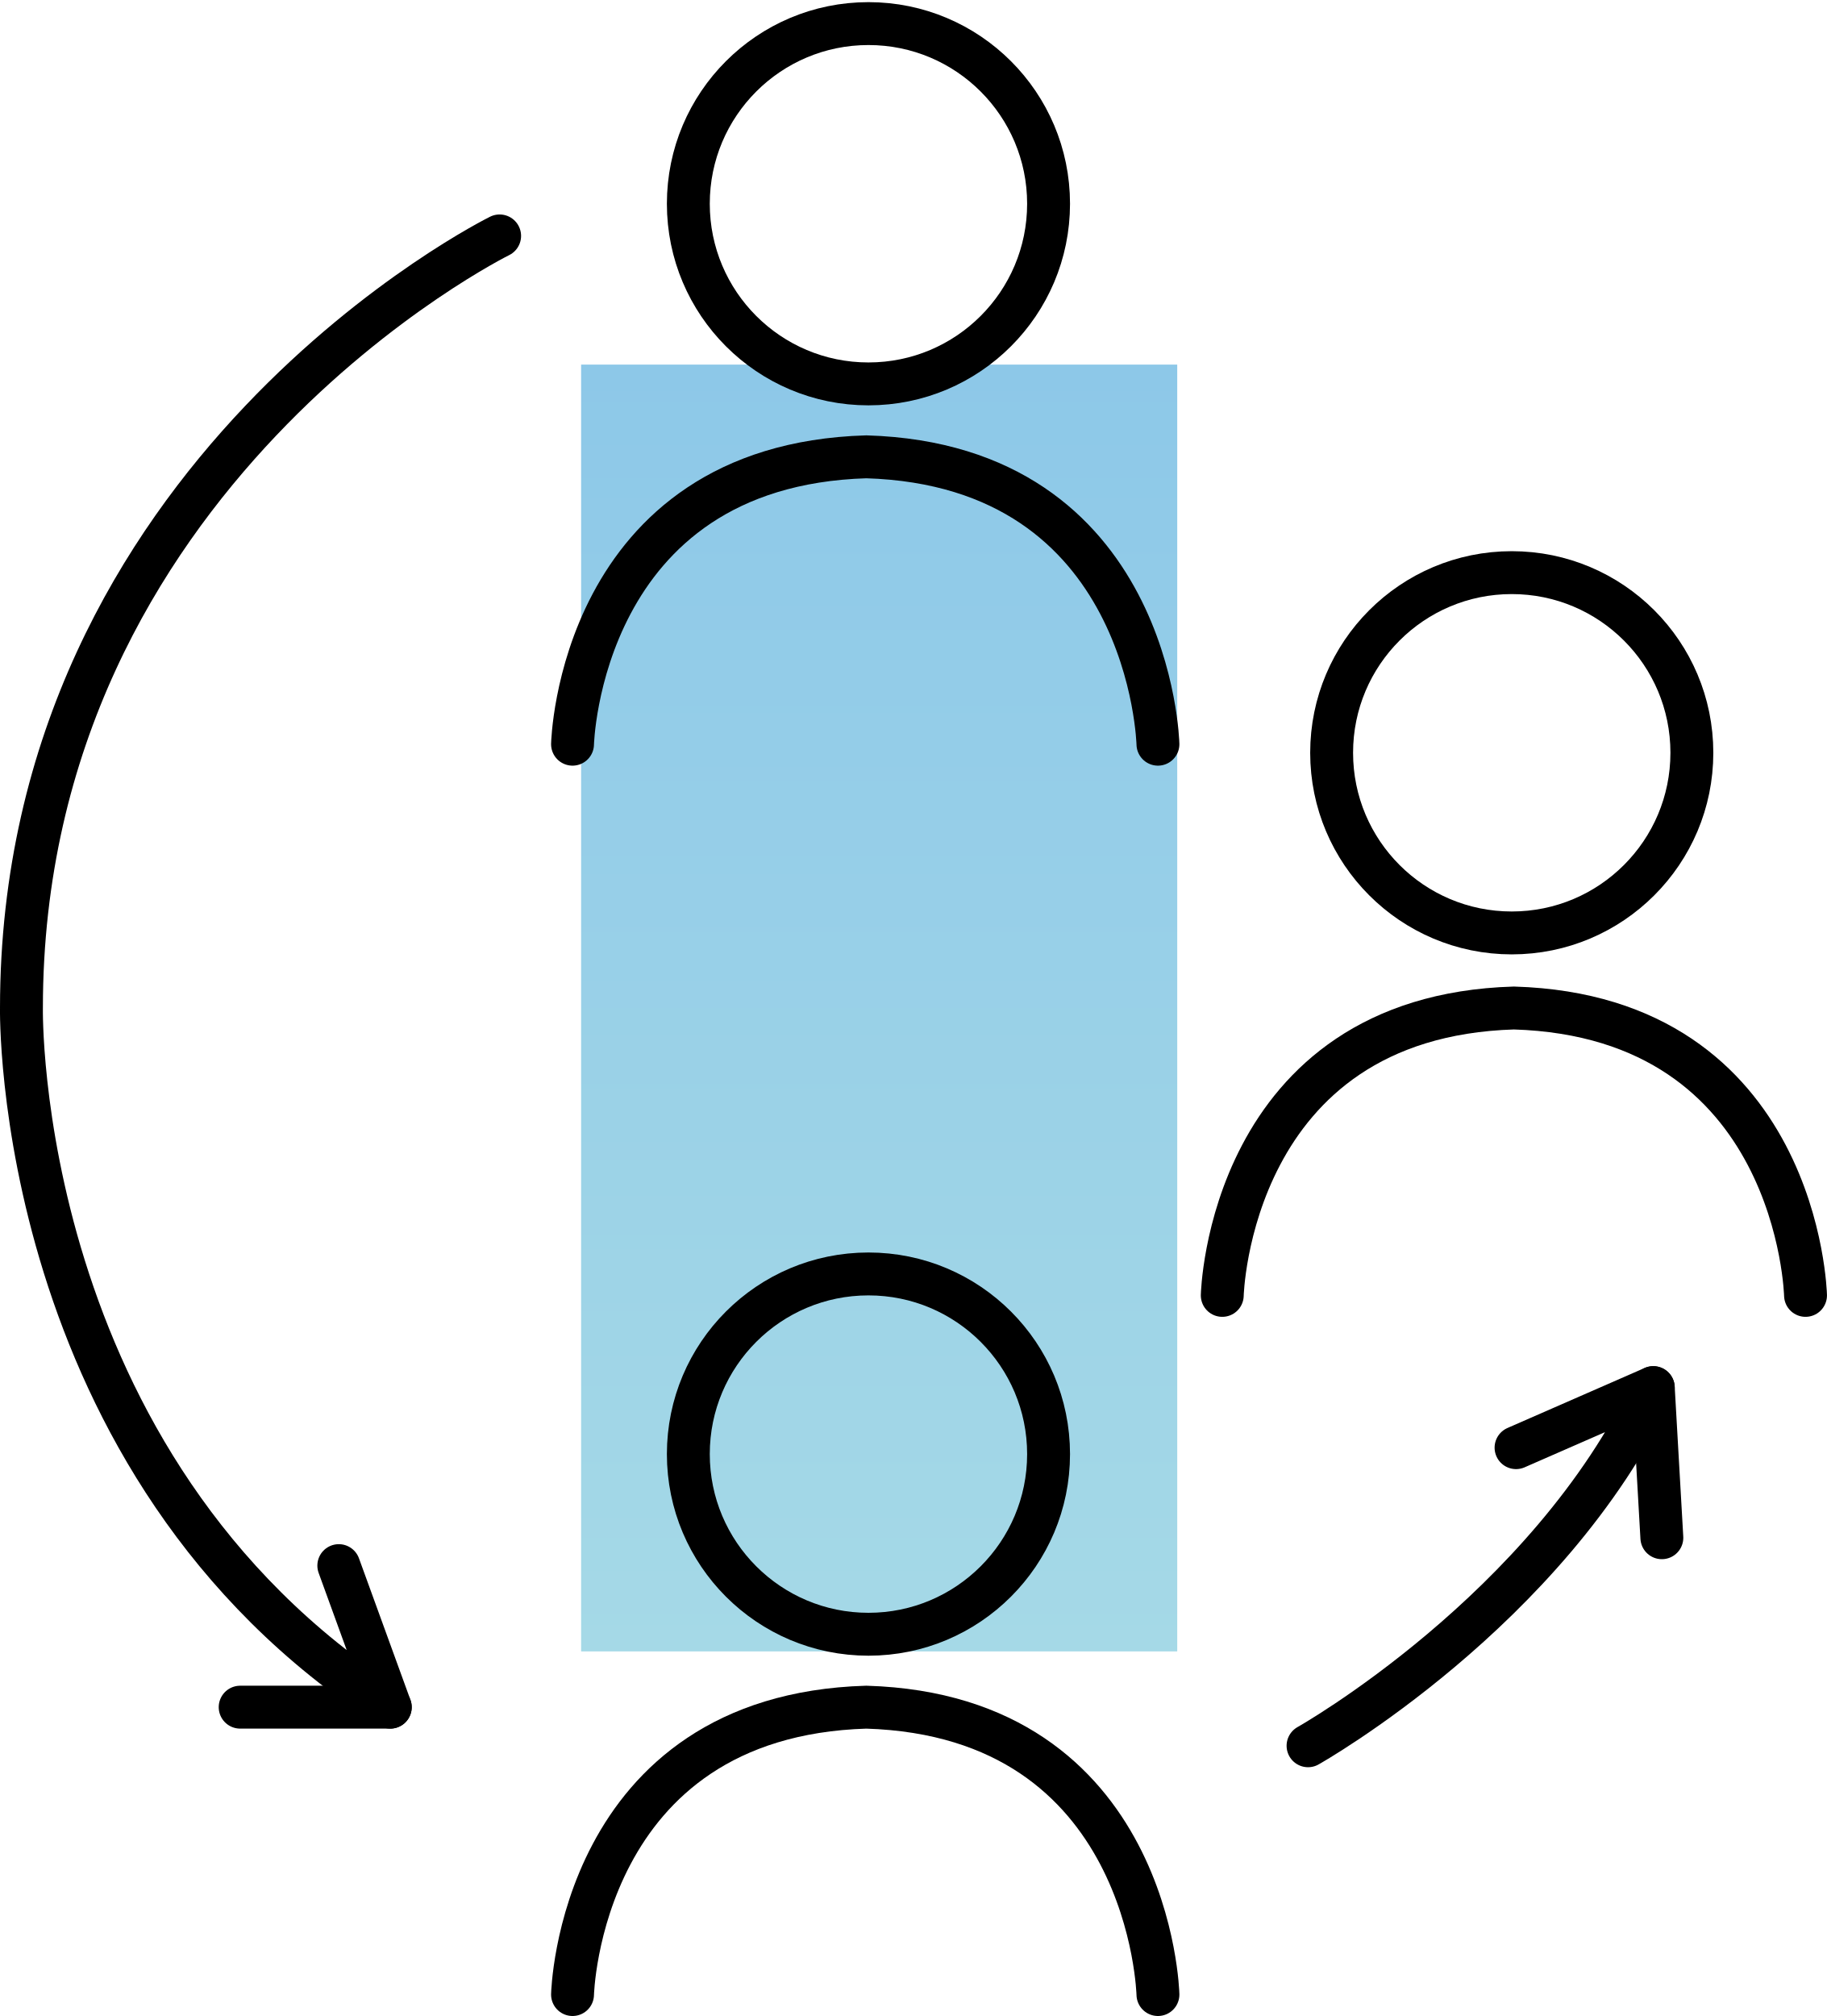
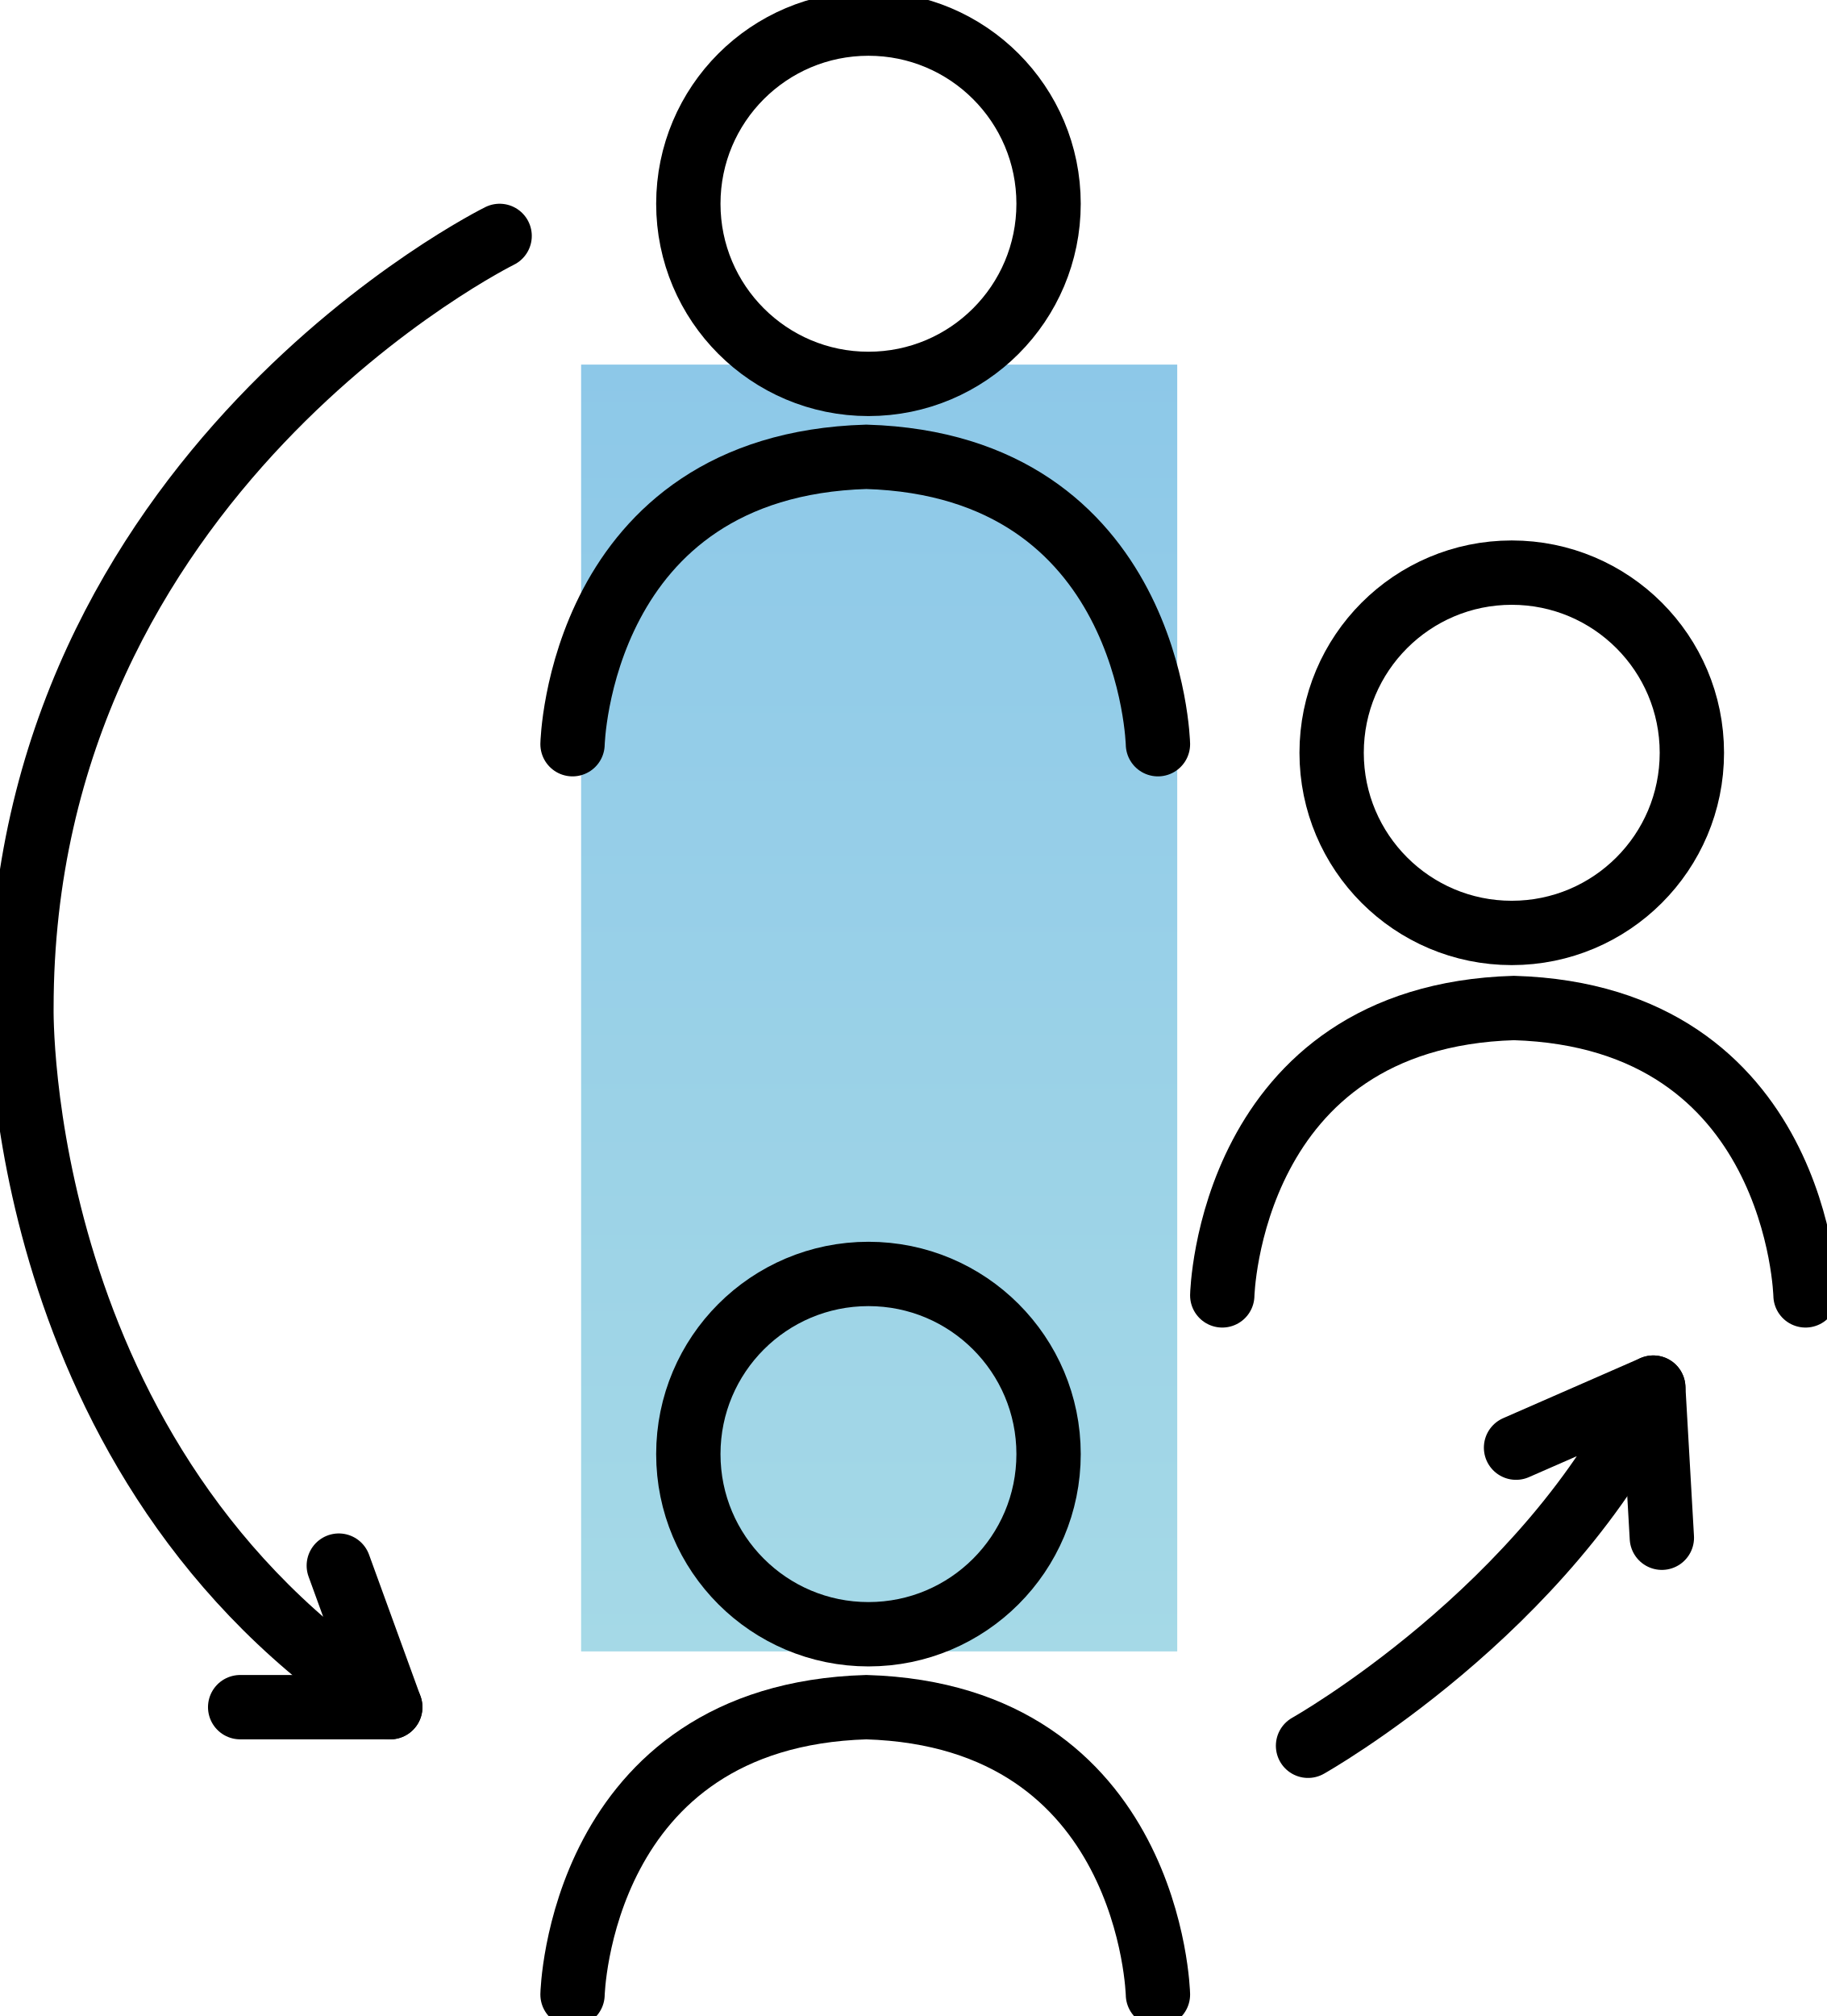
- <svg xmlns="http://www.w3.org/2000/svg" version="1.1" id="Layer_10" x="0px" y="0px" viewBox="0 0 85.2 94" style="enable-background:new 0 0 85.2 94;" xml:space="preserve">
+ <svg xmlns="http://www.w3.org/2000/svg" version="1.1" id="Layer_10" x="0px" y="0px" viewBox="0 0 85.2 94" style="enable-background: new 0 0 85.2 94;" xml:space="preserve">
  <style type="text/css">
- 	.st0{fill:url(#SVGID_1_);}
- 	.st1{fill:none;stroke:#000000;stroke-width:2;stroke-linecap:round;stroke-miterlimit:10;}
- 	.st2{fill:none;stroke:#000000;stroke-width:2;stroke-linecap:round;stroke-linejoin:round;}
+ 	.st0 {
+ 		fill: url(#SVGID_1_);
+ 	}
+ 
+ 	.st1 {
+ 		fill: none;
+ 		stroke: #000;
+ 		stroke-linecap: round;
+ 		stroke-miterlimit: 10;
+ 		stroke-width: 3;
+ 	}
+ 
+ 	.st2 {
+ 		fill: none;
+ 		stroke: #000;
+ 		stroke-linecap: round;
+ 		stroke-linejoin: round;
+ 		stroke-width: 3;
+ 	}
</style>
  <g id="Assemble">
    <g id="Icon_Components">
      <linearGradient id="SVGID_1_" gradientUnits="userSpaceOnUse" x1="41.001" y1="76" x2="41.001" y2="16" gradientTransform="matrix(1 0 0 -1 0 93)">
-         <stop offset="0" style="stop-color:#8DC8E8" />
-         <stop offset="1" style="stop-color:#A5D9E7" />
+         <stop offset="0" style="stop-color: #8dc8e8;" />
+         <stop offset="1" style="stop-color: #a5d9e7;" />
      </linearGradient>
      <rect x="27.1" y="17" class="st0" width="27.8" height="60" />
      <line class="st1" x1="18.2" y1="79.6" x2="11.2" y2="79.6" />
      <path class="st2" d="M23.3,11C23.3,11,1,22,1,47c0,0-0.4,21.3,17.2,32.6l-2.4-6.6" />
      <line class="st1" x1="77.1" y1="64.7" x2="77.5" y2="71.7" />
      <path class="st2" d="M61,81.4c0,0,11.2-6.3,16.1-16.7l-6.4,2.8" />
      <path class="st1" d="M54,93c0,0-0.3-13-13.6-13.4C27,80,26.7,93,26.7,93" />
      <circle class="st2" cx="40.5" cy="67.8" r="8.4" />
      <circle class="st2" cx="70.5" cy="35.1" r="8.4" />
      <path class="st1" d="M84.2,60.4c0,0-0.3-13-13.6-13.4c-13.3,0.4-13.6,13.4-13.6,13.4" />
      <path class="st1" d="M54,34.7c0,0-0.3-13-13.6-13.4C27,21.7,26.7,34.7,26.7,34.7" />
      <circle class="st2" cx="40.5" cy="9.5" r="8.4" />
    </g>
  </g>
</svg>
